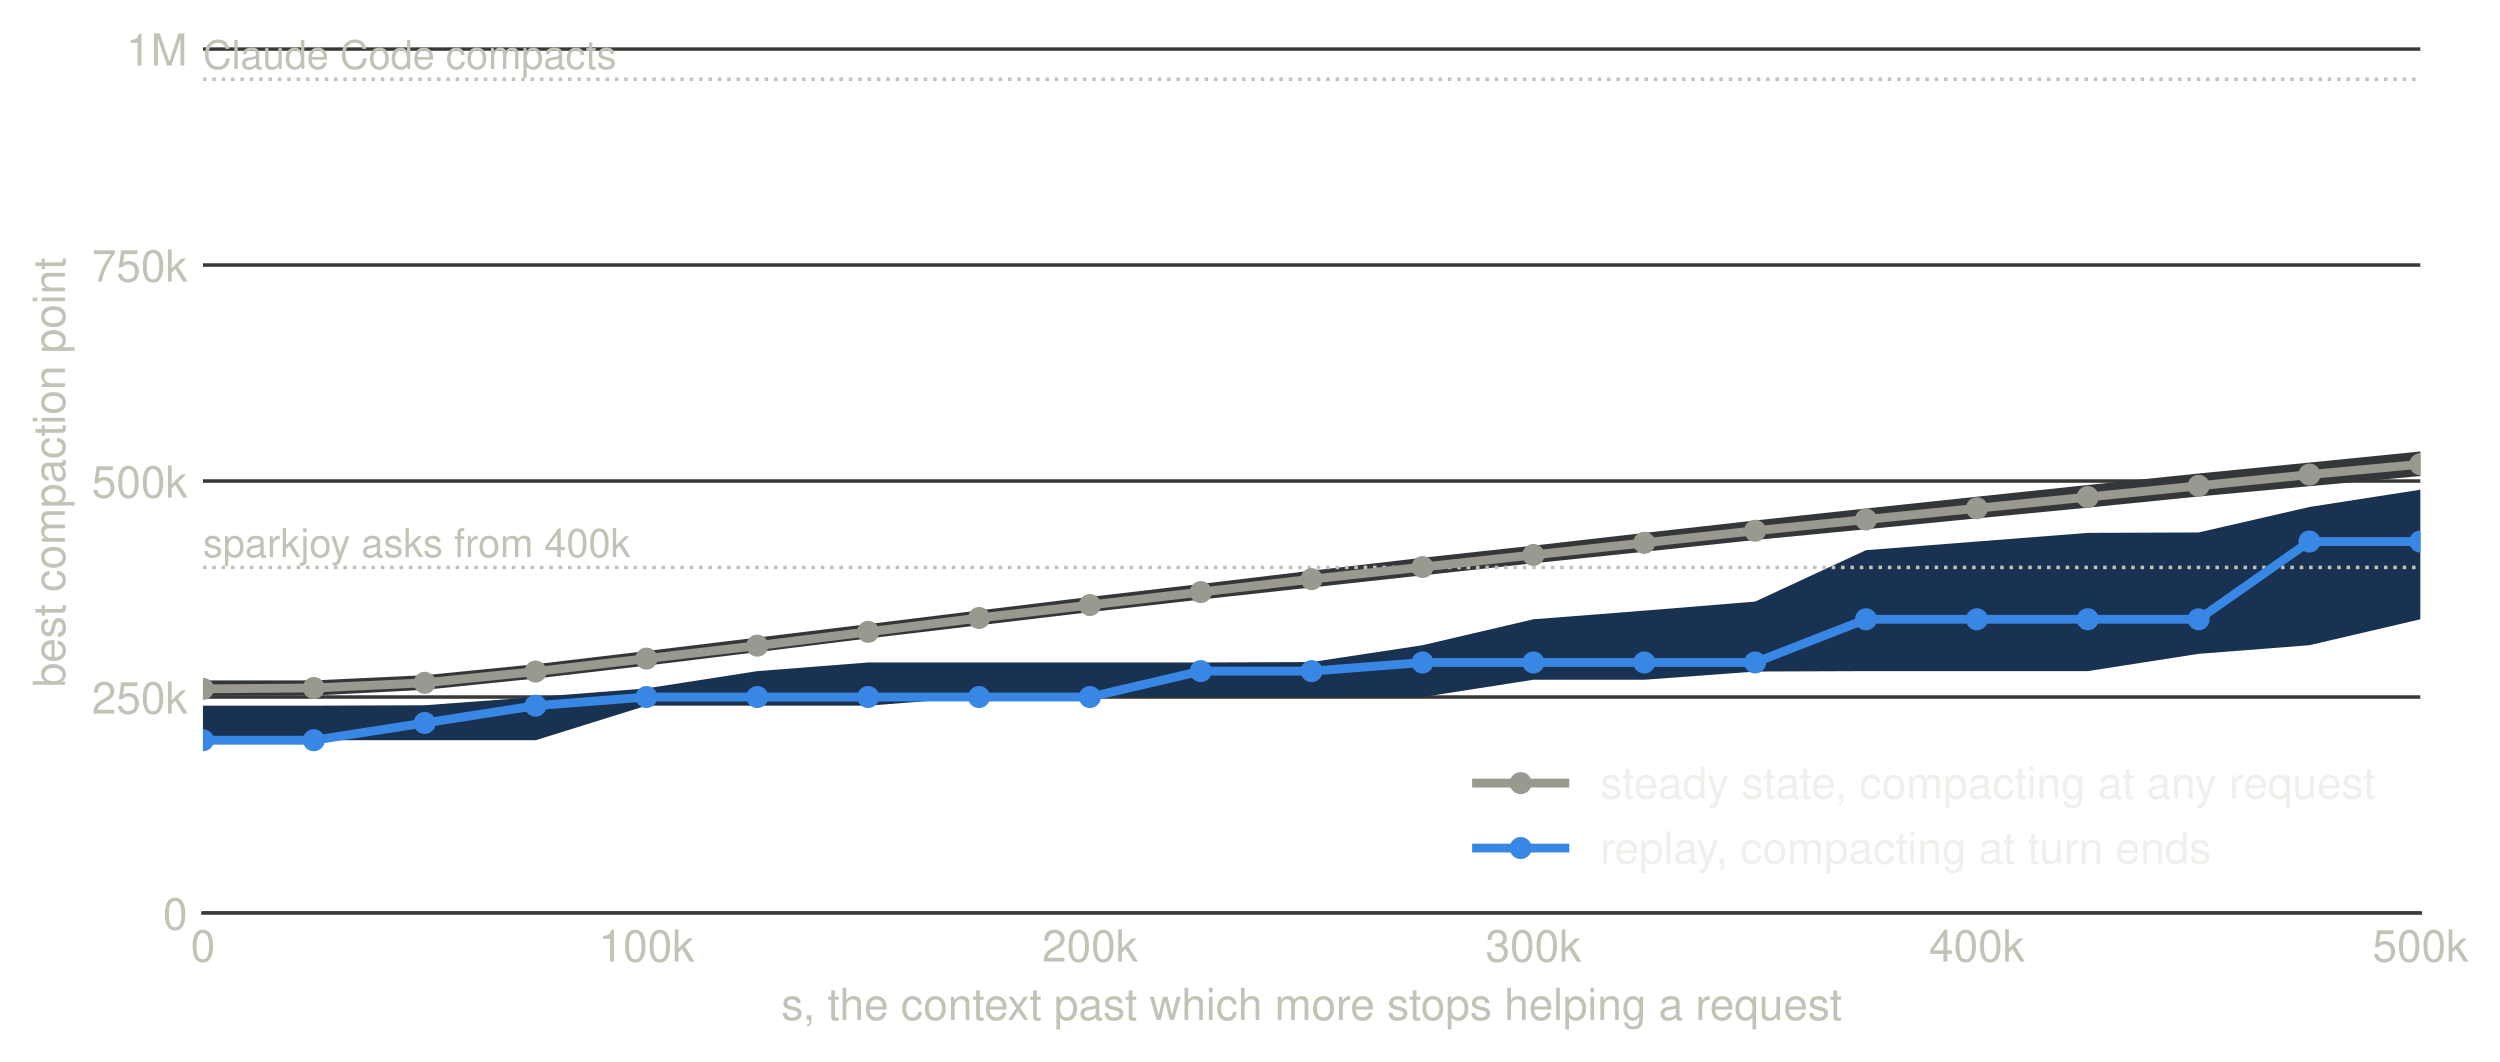
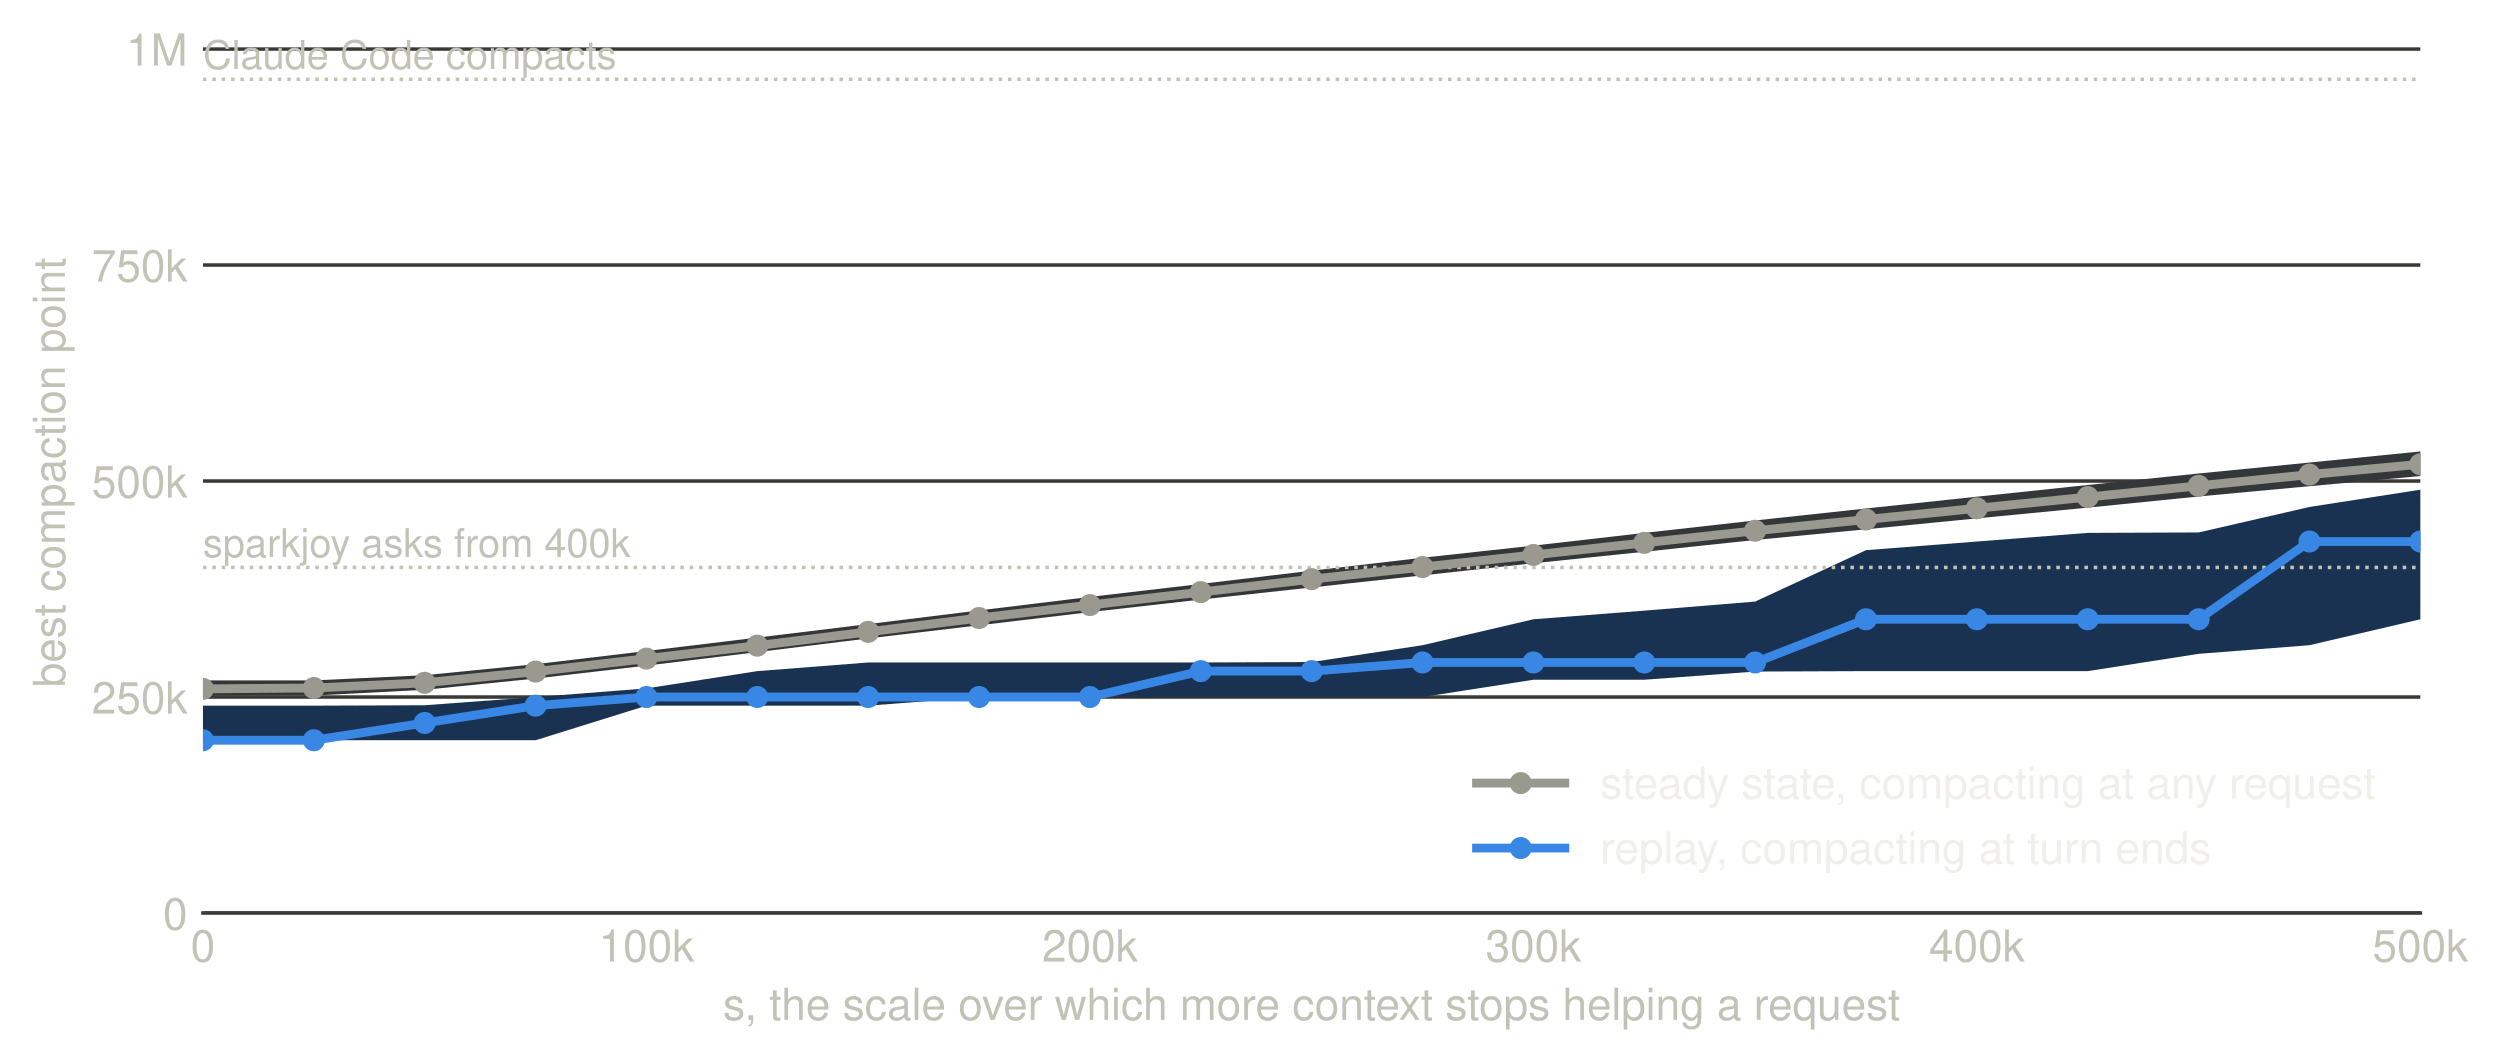
<svg xmlns="http://www.w3.org/2000/svg" xmlns:xlink="http://www.w3.org/1999/xlink" width="566.209pt" height="240.396pt" viewBox="0 0 566.209 240.396" version="1.1">
  <defs>
    <style type="text/css">*{stroke-linejoin: round; stroke-linecap: butt}</style>
  </defs>
  <g id="figure_1">
    <g id="patch_1">
      <path d="M 0 240.396  L 566.209 240.396  L 566.209 0  L 0 0  L 0 240.396  z " style="fill: none" />
    </g>
    <g id="axes_1">
      <g id="patch_2">
        <path d="M 45.967 206.784  L 548.167 206.784  L 548.167 7.2  L 45.967 7.2  L 45.967 206.784  z " style="fill: none" />
      </g>
      <g id="matplotlib.axis_1">
        <g id="xtick_1">
          <g id="line2d_1" />
          <g id="text_1">
            <text style="font-size: 10px; font-family: 'Helvetica', 'Arial', 'DejaVu Sans'; text-anchor: middle; fill: #c3c2b7" x="45.967" y="217.784" transform="rotate(-0 45.96719 217.784)">0</text>
          </g>
        </g>
        <g id="xtick_2">
          <g id="line2d_2" />
          <g id="text_2">
            <text style="font-size: 10px; font-family: 'Helvetica', 'Arial', 'DejaVu Sans'; text-anchor: middle; fill: #c3c2b7" x="146.407" y="217.784" transform="rotate(-0 146.4072 217.784)">100k</text>
          </g>
        </g>
        <g id="xtick_3">
          <g id="line2d_3" />
          <g id="text_3">
            <text style="font-size: 10px; font-family: 'Helvetica', 'Arial', 'DejaVu Sans'; text-anchor: middle; fill: #c3c2b7" x="246.847" y="217.784" transform="rotate(-0 246.8472 217.784)">200k</text>
          </g>
        </g>
        <g id="xtick_4">
          <g id="line2d_4" />
          <g id="text_4">
            <text style="font-size: 10px; font-family: 'Helvetica', 'Arial', 'DejaVu Sans'; text-anchor: middle; fill: #c3c2b7" x="347.287" y="217.784" transform="rotate(-0 347.2872 217.784)">300k</text>
          </g>
        </g>
        <g id="xtick_5">
          <g id="line2d_5" />
          <g id="text_5">
            <text style="font-size: 10px; font-family: 'Helvetica', 'Arial', 'DejaVu Sans'; text-anchor: middle; fill: #c3c2b7" x="447.727" y="217.784" transform="rotate(-0 447.7272 217.784)">400k</text>
          </g>
        </g>
        <g id="xtick_6">
          <g id="line2d_6" />
          <g id="text_6">
            <text style="font-size: 10px; font-family: 'Helvetica', 'Arial', 'DejaVu Sans'; text-anchor: middle; fill: #c3c2b7" x="548.167" y="217.784" transform="rotate(-0 548.1672 217.784)">500k</text>
          </g>
        </g>
        <g id="text_7">
-           <text style="font-size: 10px; font-family: 'Helvetica', 'Arial', 'DejaVu Sans'; text-anchor: middle; fill: #c3c2b7" x="297.067" y="230.983" transform="rotate(-0 297.0672 230.9832)">s, the context past which more stops helping a request</text>
+           <text style="font-size: 10px; font-family: 'Helvetica', 'Arial', 'DejaVu Sans'; text-anchor: middle; fill: #c3c2b7" x="297.067" y="230.983" transform="rotate(-0 297.0672 230.9832)">s, the scale over which more context stops helping a request</text>
        </g>
      </g>
      <g id="matplotlib.axis_2">
        <g id="ytick_1">
          <g id="line2d_7">
            <path d="M 45.967 206.784  L 548.167 206.784  " clip-path="url(#pe589eab913)" style="fill: none; stroke: #3a3936; stroke-width: 0.8; stroke-linecap: square" />
          </g>
          <g id="line2d_8" />
          <g id="text_8">
            <text style="font-size: 10px; font-family: 'Helvetica', 'Arial', 'DejaVu Sans'; text-anchor: end; fill: #c3c2b7" x="42.467" y="210.534" transform="rotate(-0 42.46719 210.534)">0</text>
          </g>
        </g>
        <g id="ytick_2">
          <g id="line2d_9">
            <path d="M 45.967 157.866  L 548.167 157.866  " clip-path="url(#pe589eab913)" style="fill: none; stroke: #3a3936; stroke-width: 0.8; stroke-linecap: square" />
          </g>
          <g id="line2d_10" />
          <g id="text_9">
            <text style="font-size: 10px; font-family: 'Helvetica', 'Arial', 'DejaVu Sans'; text-anchor: end; fill: #c3c2b7" x="42.467" y="161.616" transform="rotate(-0 42.46719 161.6164)">250k</text>
          </g>
        </g>
        <g id="ytick_3">
          <g id="line2d_11">
            <path d="M 45.967 108.949  L 548.167 108.949  " clip-path="url(#pe589eab913)" style="fill: none; stroke: #3a3936; stroke-width: 0.8; stroke-linecap: square" />
          </g>
          <g id="line2d_12" />
          <g id="text_10">
            <text style="font-size: 10px; font-family: 'Helvetica', 'Arial', 'DejaVu Sans'; text-anchor: end; fill: #c3c2b7" x="42.467" y="112.699" transform="rotate(-0 42.46719 112.6987)">500k</text>
          </g>
        </g>
        <g id="ytick_4">
          <g id="line2d_13">
            <path d="M 45.967 60.031  L 548.167 60.031  " clip-path="url(#pe589eab913)" style="fill: none; stroke: #3a3936; stroke-width: 0.8; stroke-linecap: square" />
          </g>
          <g id="line2d_14" />
          <g id="text_11">
            <text style="font-size: 10px; font-family: 'Helvetica', 'Arial', 'DejaVu Sans'; text-anchor: end; fill: #c3c2b7" x="42.467" y="63.781" transform="rotate(-0 42.46719 63.78106)">750k</text>
          </g>
        </g>
        <g id="ytick_5">
          <g id="line2d_15">
            <path d="M 45.967 11.113  L 548.167 11.113  " clip-path="url(#pe589eab913)" style="fill: none; stroke: #3a3936; stroke-width: 0.8; stroke-linecap: square" />
          </g>
          <g id="line2d_16" />
          <g id="text_12">
            <text style="font-size: 10px; font-family: 'Helvetica', 'Arial', 'DejaVu Sans'; text-anchor: end; fill: #c3c2b7" x="42.467" y="14.863" transform="rotate(-0 42.46719 14.86341)">1M</text>
          </g>
        </g>
        <g id="text_13">
          <text style="font-size: 10px; font-family: 'Helvetica', 'Arial', 'DejaVu Sans'; text-anchor: middle; fill: #c3c2b7" x="14.7" y="106.992" transform="rotate(-90 14.7 106.992)">best compaction point</text>
        </g>
      </g>
      <g id="FillBetweenPolyCollection_1">
        <defs>
          <path id="m305f0aa9a4" d="M 45.967 -86.301  L 45.967 -82.796  L 71.077 -82.876  L 96.187 -84.166  L 121.297 -86.715  L 146.407 -89.644  L 171.517 -92.706  L 196.627 -95.8  L 221.737 -98.777  L 246.847 -101.761  L 271.957 -104.609  L 297.067 -107.348  L 322.177 -110.087  L 347.287 -112.827  L 372.397 -115.432  L 397.507 -118.1  L 422.617 -120.522  L 447.727 -122.992  L 472.837 -125.422  L 497.947 -127.954  L 523.057 -130.282  L 548.167 -132.579  L 548.167 -138.149  L 548.167 -138.149  L 523.057 -135.639  L 497.947 -133.16  L 472.837 -130.555  L 447.727 -127.907  L 422.617 -125.236  L 397.507 -122.524  L 372.397 -119.702  L 347.287 -116.824  L 322.177 -114.081  L 297.067 -111.149  L 271.957 -108.145  L 246.847 -105.21  L 221.737 -102.148  L 196.627 -99.052  L 171.517 -95.999  L 146.407 -92.954  L 121.297 -89.97  L 96.187 -87.475  L 71.077 -86.301  L 45.967 -86.301  z " />
        </defs>
        <g clip-path="url(#pe589eab913)">
          <use xlink:href="#m305f0aa9a4" x="0" y="240.396" style="fill: #343739" />
        </g>
      </g>
      <g id="FillBetweenPolyCollection_2">
        <defs>
          <path id="mae95ad05dc" d="M 45.967 -80.573  L 45.967 -72.746  L 71.077 -72.746  L 96.187 -72.746  L 121.297 -72.746  L 146.407 -80.573  L 171.517 -80.573  L 196.627 -80.573  L 221.737 -82.529  L 246.847 -82.529  L 271.957 -82.529  L 297.067 -82.529  L 322.177 -82.529  L 347.287 -86.443  L 372.397 -86.443  L 397.507 -88.302  L 422.617 -88.399  L 447.727 -88.399  L 472.837 -88.399  L 497.947 -92.313  L 523.057 -94.27  L 548.167 -100.14  L 548.167 -129.49  L 548.167 -129.49  L 523.057 -125.577  L 497.947 -119.805  L 472.837 -119.707  L 447.727 -117.75  L 422.617 -115.793  L 397.507 -104.151  L 372.397 -102.096  L 347.287 -100.14  L 322.177 -94.27  L 297.067 -90.454  L 271.957 -90.356  L 246.847 -90.356  L 221.737 -90.356  L 196.627 -90.356  L 171.517 -88.399  L 146.407 -84.486  L 121.297 -82.529  L 96.187 -80.67  L 71.077 -80.573  L 45.967 -80.573  z " />
        </defs>
        <g clip-path="url(#pe589eab913)">
          <use xlink:href="#mae95ad05dc" x="0" y="240.396" style="fill: #193251" />
        </g>
      </g>
      <g id="line2d_17">
        <path d="M 45.967 128.516  L 548.167 128.516  " clip-path="url(#pe589eab913)" style="fill: none; stroke-dasharray: 0.8,1.32; stroke-dashoffset: 0; stroke: #c3c2b7; stroke-width: 0.8" />
      </g>
      <g id="line2d_18">
        <path d="M 45.967 17.962  L 548.167 17.962  " clip-path="url(#pe589eab913)" style="fill: none; stroke-dasharray: 0.8,1.32; stroke-dashoffset: 0; stroke: #c3c2b7; stroke-width: 0.8" />
      </g>
      <g id="line2d_19">
        <path d="M 45.967 156.014  L 71.077 155.818  L 96.187 154.644  L 121.297 152.1  L 146.407 149.165  L 171.517 146.23  L 196.627 143.1  L 221.737 139.969  L 246.847 137.034  L 271.957 134.099  L 297.067 131.164  L 322.177 128.424  L 347.287 125.685  L 372.397 122.946  L 397.507 120.206  L 422.617 117.662  L 447.727 115.119  L 472.837 112.575  L 497.947 110.031  L 523.057 107.488  L 548.167 105.14  " clip-path="url(#pe589eab913)" style="fill: none; stroke: #9a998f; stroke-width: 2; stroke-linecap: square" />
        <defs>
          <path id="m08f09b5ca8" d="M 0 2  C 0.53 2 1.039 1.789 1.414 1.414  C 1.789 1.039 2 0.53 2 0  C 2 -0.53 1.789 -1.039 1.414 -1.414  C 1.039 -1.789 0.53 -2 0 -2  C -0.53 -2 -1.039 -1.789 -1.414 -1.414  C -1.789 -1.039 -2 -0.53 -2 0  C -2 0.53 -1.789 1.039 -1.414 1.414  C -1.039 1.789 -0.53 2 0 2  z " style="stroke: #9a998f" />
        </defs>
        <g clip-path="url(#pe589eab913)">
          <use xlink:href="#m08f09b5ca8" x="45.967" y="156.014" style="fill: #9a998f; stroke: #9a998f" />
          <use xlink:href="#m08f09b5ca8" x="71.077" y="155.818" style="fill: #9a998f; stroke: #9a998f" />
          <use xlink:href="#m08f09b5ca8" x="96.187" y="154.644" style="fill: #9a998f; stroke: #9a998f" />
          <use xlink:href="#m08f09b5ca8" x="121.297" y="152.1" style="fill: #9a998f; stroke: #9a998f" />
          <use xlink:href="#m08f09b5ca8" x="146.407" y="149.165" style="fill: #9a998f; stroke: #9a998f" />
          <use xlink:href="#m08f09b5ca8" x="171.517" y="146.23" style="fill: #9a998f; stroke: #9a998f" />
          <use xlink:href="#m08f09b5ca8" x="196.627" y="143.1" style="fill: #9a998f; stroke: #9a998f" />
          <use xlink:href="#m08f09b5ca8" x="221.737" y="139.969" style="fill: #9a998f; stroke: #9a998f" />
          <use xlink:href="#m08f09b5ca8" x="246.847" y="137.034" style="fill: #9a998f; stroke: #9a998f" />
          <use xlink:href="#m08f09b5ca8" x="271.957" y="134.099" style="fill: #9a998f; stroke: #9a998f" />
          <use xlink:href="#m08f09b5ca8" x="297.067" y="131.164" style="fill: #9a998f; stroke: #9a998f" />
          <use xlink:href="#m08f09b5ca8" x="322.177" y="128.424" style="fill: #9a998f; stroke: #9a998f" />
          <use xlink:href="#m08f09b5ca8" x="347.287" y="125.685" style="fill: #9a998f; stroke: #9a998f" />
          <use xlink:href="#m08f09b5ca8" x="372.397" y="122.946" style="fill: #9a998f; stroke: #9a998f" />
          <use xlink:href="#m08f09b5ca8" x="397.507" y="120.206" style="fill: #9a998f; stroke: #9a998f" />
          <use xlink:href="#m08f09b5ca8" x="422.617" y="117.662" style="fill: #9a998f; stroke: #9a998f" />
          <use xlink:href="#m08f09b5ca8" x="447.727" y="115.119" style="fill: #9a998f; stroke: #9a998f" />
          <use xlink:href="#m08f09b5ca8" x="472.837" y="112.575" style="fill: #9a998f; stroke: #9a998f" />
          <use xlink:href="#m08f09b5ca8" x="497.947" y="110.031" style="fill: #9a998f; stroke: #9a998f" />
          <use xlink:href="#m08f09b5ca8" x="523.057" y="107.488" style="fill: #9a998f; stroke: #9a998f" />
          <use xlink:href="#m08f09b5ca8" x="548.167" y="105.14" style="fill: #9a998f; stroke: #9a998f" />
        </g>
      </g>
      <g id="line2d_20">
        <path d="M 45.967 167.65  L 71.077 167.65  L 96.187 163.736  L 121.297 159.823  L 146.407 157.866  L 171.517 157.866  L 196.627 157.866  L 221.737 157.866  L 246.847 157.866  L 271.957 151.996  L 297.067 151.996  L 322.177 150.04  L 347.287 150.04  L 372.397 150.04  L 397.507 150.04  L 422.617 140.256  L 447.727 140.256  L 472.837 140.256  L 497.947 140.256  L 523.057 122.646  L 548.167 122.646  " clip-path="url(#pe589eab913)" style="fill: none; stroke: #3987e5; stroke-width: 2; stroke-linecap: square" />
        <defs>
          <path id="mbc9e1d152a" d="M 0 2  C 0.53 2 1.039 1.789 1.414 1.414  C 1.789 1.039 2 0.53 2 0  C 2 -0.53 1.789 -1.039 1.414 -1.414  C 1.039 -1.789 0.53 -2 0 -2  C -0.53 -2 -1.039 -1.789 -1.414 -1.414  C -1.789 -1.039 -2 -0.53 -2 0  C -2 0.53 -1.789 1.039 -1.414 1.414  C -1.039 1.789 -0.53 2 0 2  z " style="stroke: #3987e5" />
        </defs>
        <g clip-path="url(#pe589eab913)">
          <use xlink:href="#mbc9e1d152a" x="45.967" y="167.65" style="fill: #3987e5; stroke: #3987e5" />
          <use xlink:href="#mbc9e1d152a" x="71.077" y="167.65" style="fill: #3987e5; stroke: #3987e5" />
          <use xlink:href="#mbc9e1d152a" x="96.187" y="163.736" style="fill: #3987e5; stroke: #3987e5" />
          <use xlink:href="#mbc9e1d152a" x="121.297" y="159.823" style="fill: #3987e5; stroke: #3987e5" />
          <use xlink:href="#mbc9e1d152a" x="146.407" y="157.866" style="fill: #3987e5; stroke: #3987e5" />
          <use xlink:href="#mbc9e1d152a" x="171.517" y="157.866" style="fill: #3987e5; stroke: #3987e5" />
          <use xlink:href="#mbc9e1d152a" x="196.627" y="157.866" style="fill: #3987e5; stroke: #3987e5" />
          <use xlink:href="#mbc9e1d152a" x="221.737" y="157.866" style="fill: #3987e5; stroke: #3987e5" />
          <use xlink:href="#mbc9e1d152a" x="246.847" y="157.866" style="fill: #3987e5; stroke: #3987e5" />
          <use xlink:href="#mbc9e1d152a" x="271.957" y="151.996" style="fill: #3987e5; stroke: #3987e5" />
          <use xlink:href="#mbc9e1d152a" x="297.067" y="151.996" style="fill: #3987e5; stroke: #3987e5" />
          <use xlink:href="#mbc9e1d152a" x="322.177" y="150.04" style="fill: #3987e5; stroke: #3987e5" />
          <use xlink:href="#mbc9e1d152a" x="347.287" y="150.04" style="fill: #3987e5; stroke: #3987e5" />
          <use xlink:href="#mbc9e1d152a" x="372.397" y="150.04" style="fill: #3987e5; stroke: #3987e5" />
          <use xlink:href="#mbc9e1d152a" x="397.507" y="150.04" style="fill: #3987e5; stroke: #3987e5" />
          <use xlink:href="#mbc9e1d152a" x="422.617" y="140.256" style="fill: #3987e5; stroke: #3987e5" />
          <use xlink:href="#mbc9e1d152a" x="447.727" y="140.256" style="fill: #3987e5; stroke: #3987e5" />
          <use xlink:href="#mbc9e1d152a" x="472.837" y="140.256" style="fill: #3987e5; stroke: #3987e5" />
          <use xlink:href="#mbc9e1d152a" x="497.947" y="140.256" style="fill: #3987e5; stroke: #3987e5" />
          <use xlink:href="#mbc9e1d152a" x="523.057" y="122.646" style="fill: #3987e5; stroke: #3987e5" />
          <use xlink:href="#mbc9e1d152a" x="548.167" y="122.646" style="fill: #3987e5; stroke: #3987e5" />
        </g>
      </g>
      <g id="patch_3">
        <path d="M 45.967 206.784  L 548.167 206.784  " style="fill: none; stroke: #3a3936; stroke-width: 0.8; stroke-linejoin: miter; stroke-linecap: square" />
      </g>
      <g id="text_14">
        <text style="font-size: 9px; font-family: 'Helvetica', 'Arial', 'DejaVu Sans'; text-anchor: start; fill: #c3c2b7" x="45.967" y="126.168" transform="rotate(-0 45.96719 126.1677)">sparkjoy asks from 400k</text>
      </g>
      <g id="text_15">
        <text style="font-size: 9px; font-family: 'Helvetica', 'Arial', 'DejaVu Sans'; text-anchor: start; fill: #c3c2b7" x="45.967" y="15.614" transform="rotate(-0 45.96719 15.61383)">Claude Code compacts</text>
      </g>
      <g id="legend_1">
        <g id="line2d_21">
          <path d="M 334.413 177.359  L 344.413 177.359  L 354.413 177.359  " style="fill: none; stroke: #9a998f; stroke-width: 2; stroke-linecap: square" />
          <g>
            <use xlink:href="#m08f09b5ca8" x="344.413" y="177.359" style="fill: #9a998f; stroke: #9a998f" />
          </g>
        </g>
        <g id="text_16">
          <text style="font-size: 10px; font-family: 'Helvetica', 'Arial', 'DejaVu Sans'; text-anchor: start; fill: #f0efec" x="362.413" y="180.859" transform="rotate(-0 362.4125 180.859)">steady state, compacting at any request</text>
        </g>
        <g id="line2d_22">
          <path d="M 334.413 192.071  L 344.413 192.071  L 354.413 192.071  " style="fill: none; stroke: #3987e5; stroke-width: 2; stroke-linecap: square" />
          <g>
            <use xlink:href="#mbc9e1d152a" x="344.413" y="192.071" style="fill: #3987e5; stroke: #3987e5" />
          </g>
        </g>
        <g id="text_17">
          <text style="font-size: 10px; font-family: 'Helvetica', 'Arial', 'DejaVu Sans'; text-anchor: start; fill: #f0efec" x="362.413" y="195.571" transform="rotate(-0 362.4125 195.5715)">replay, compacting at turn ends</text>
        </g>
      </g>
    </g>
  </g>
  <defs>
    <clipPath id="pe589eab913">
      <rect x="45.967" y="7.2" width="502.2" height="199.584" />
    </clipPath>
  </defs>
</svg>
